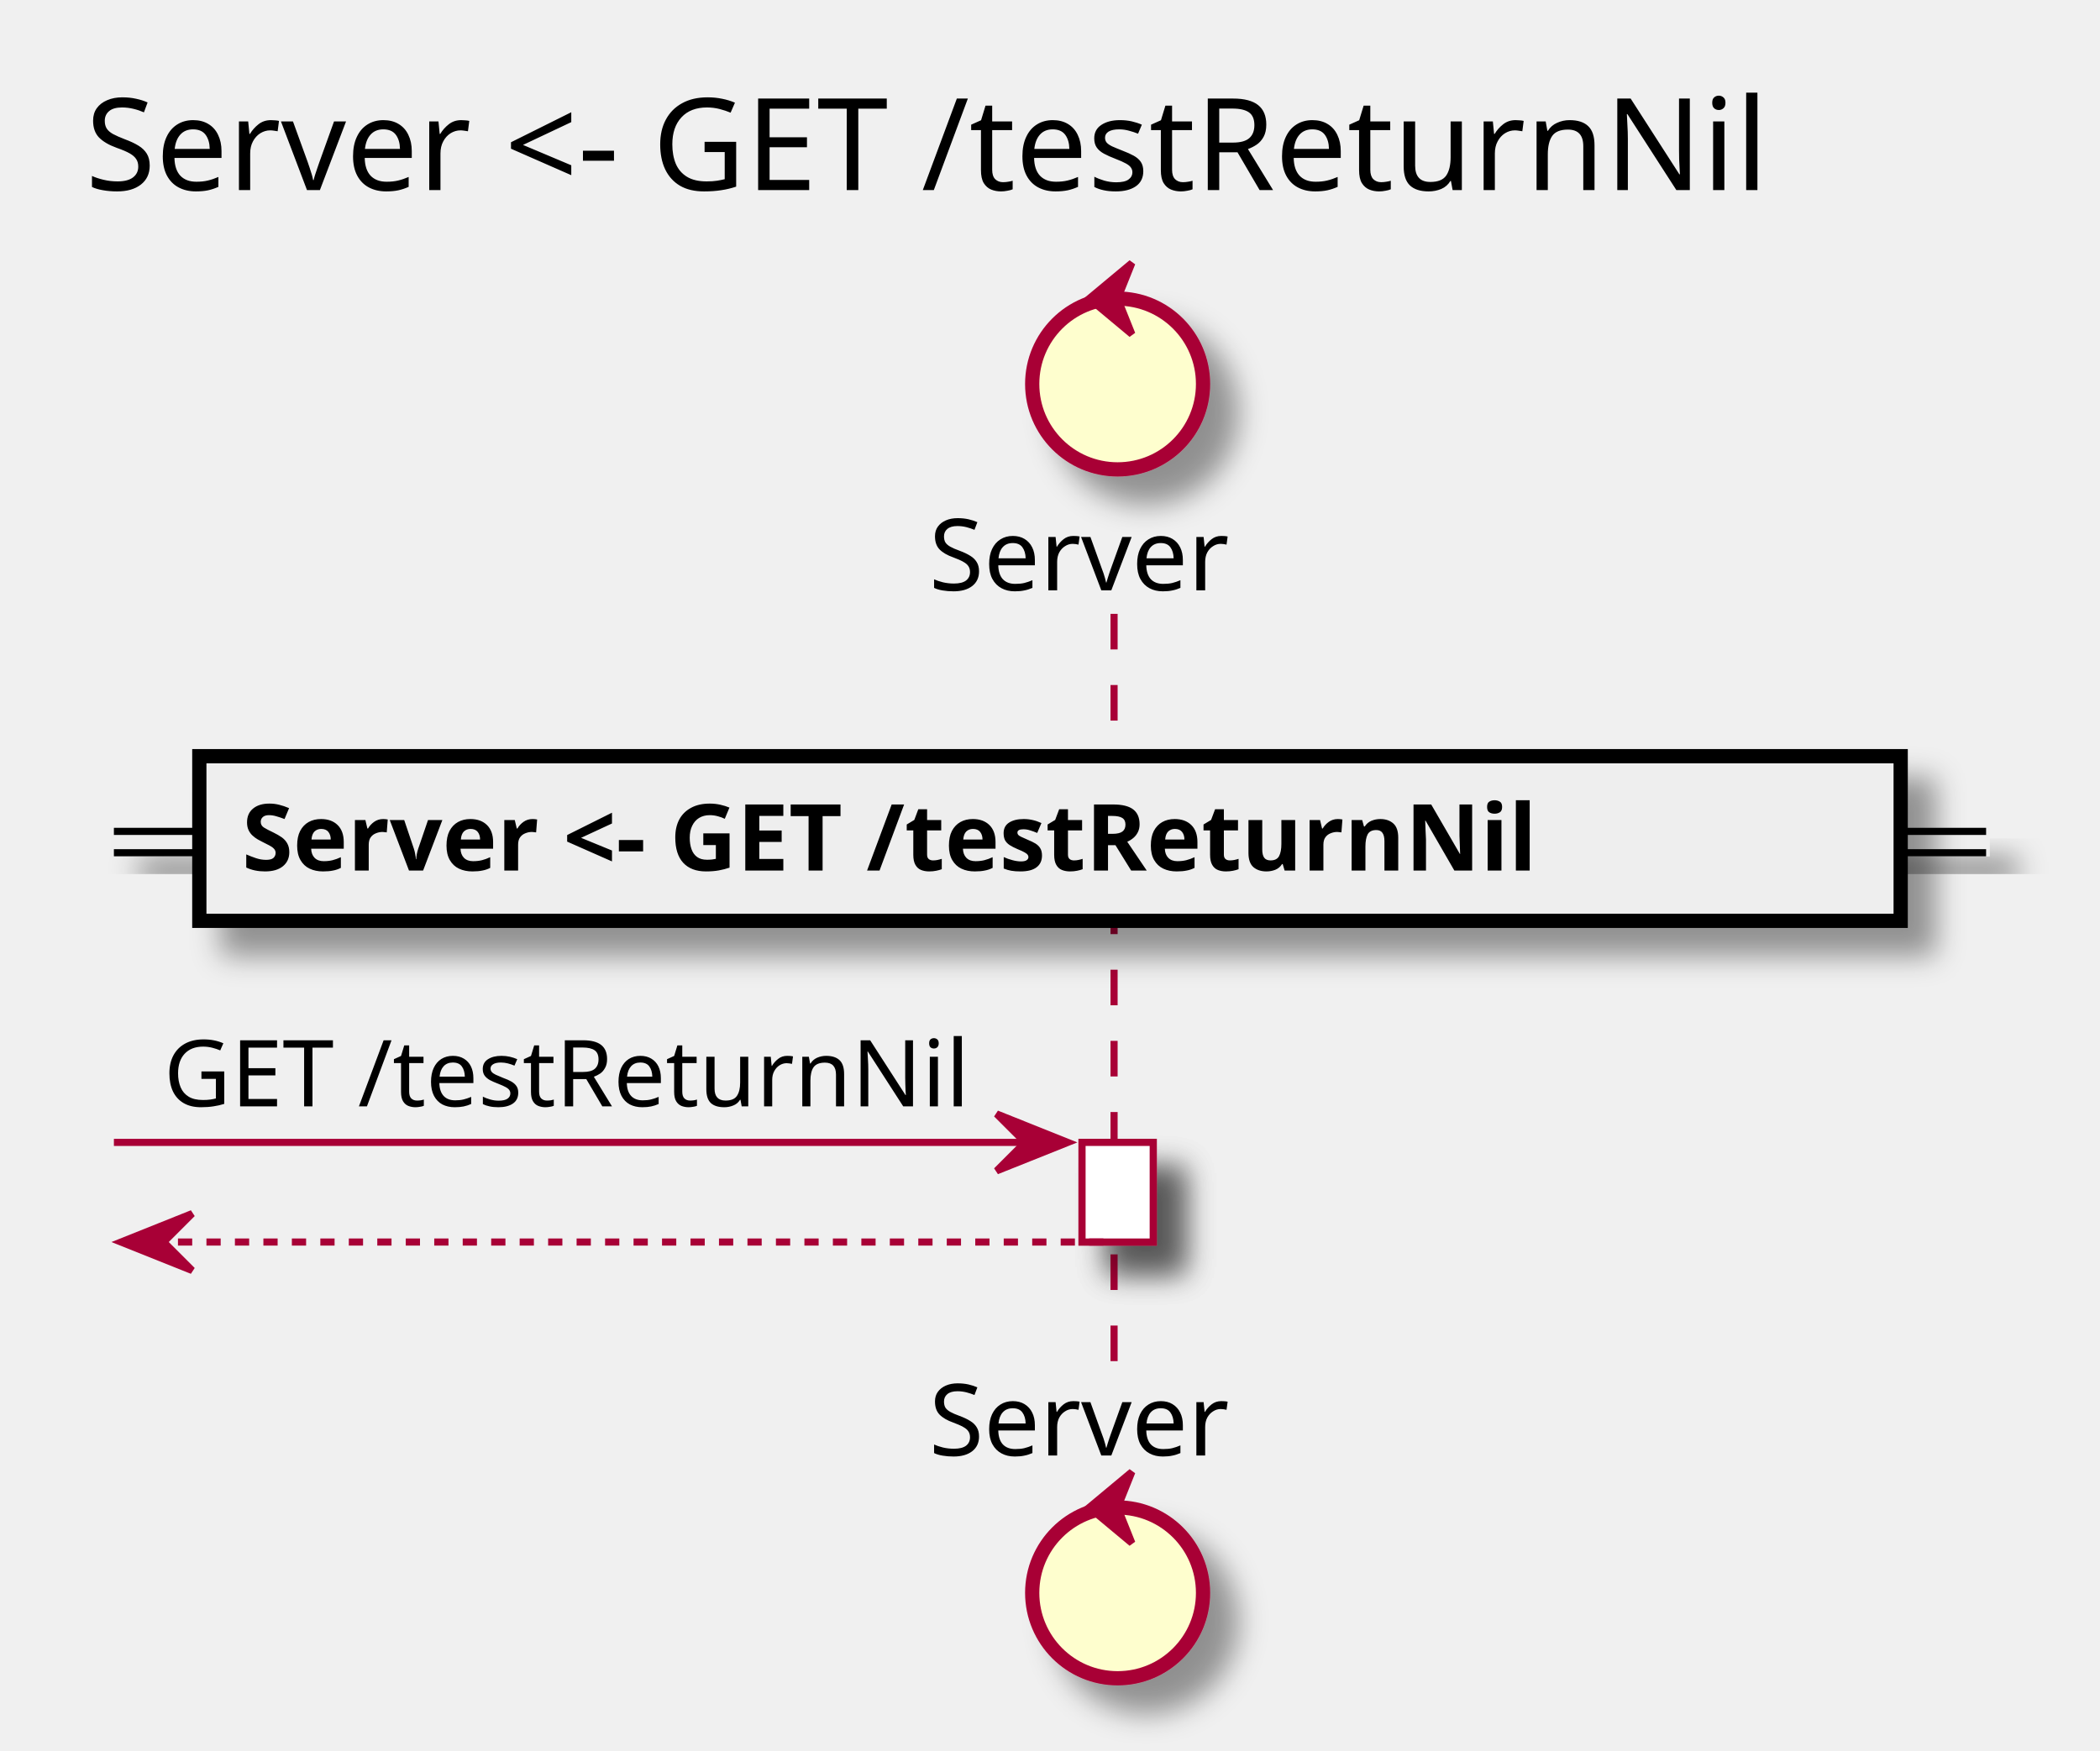
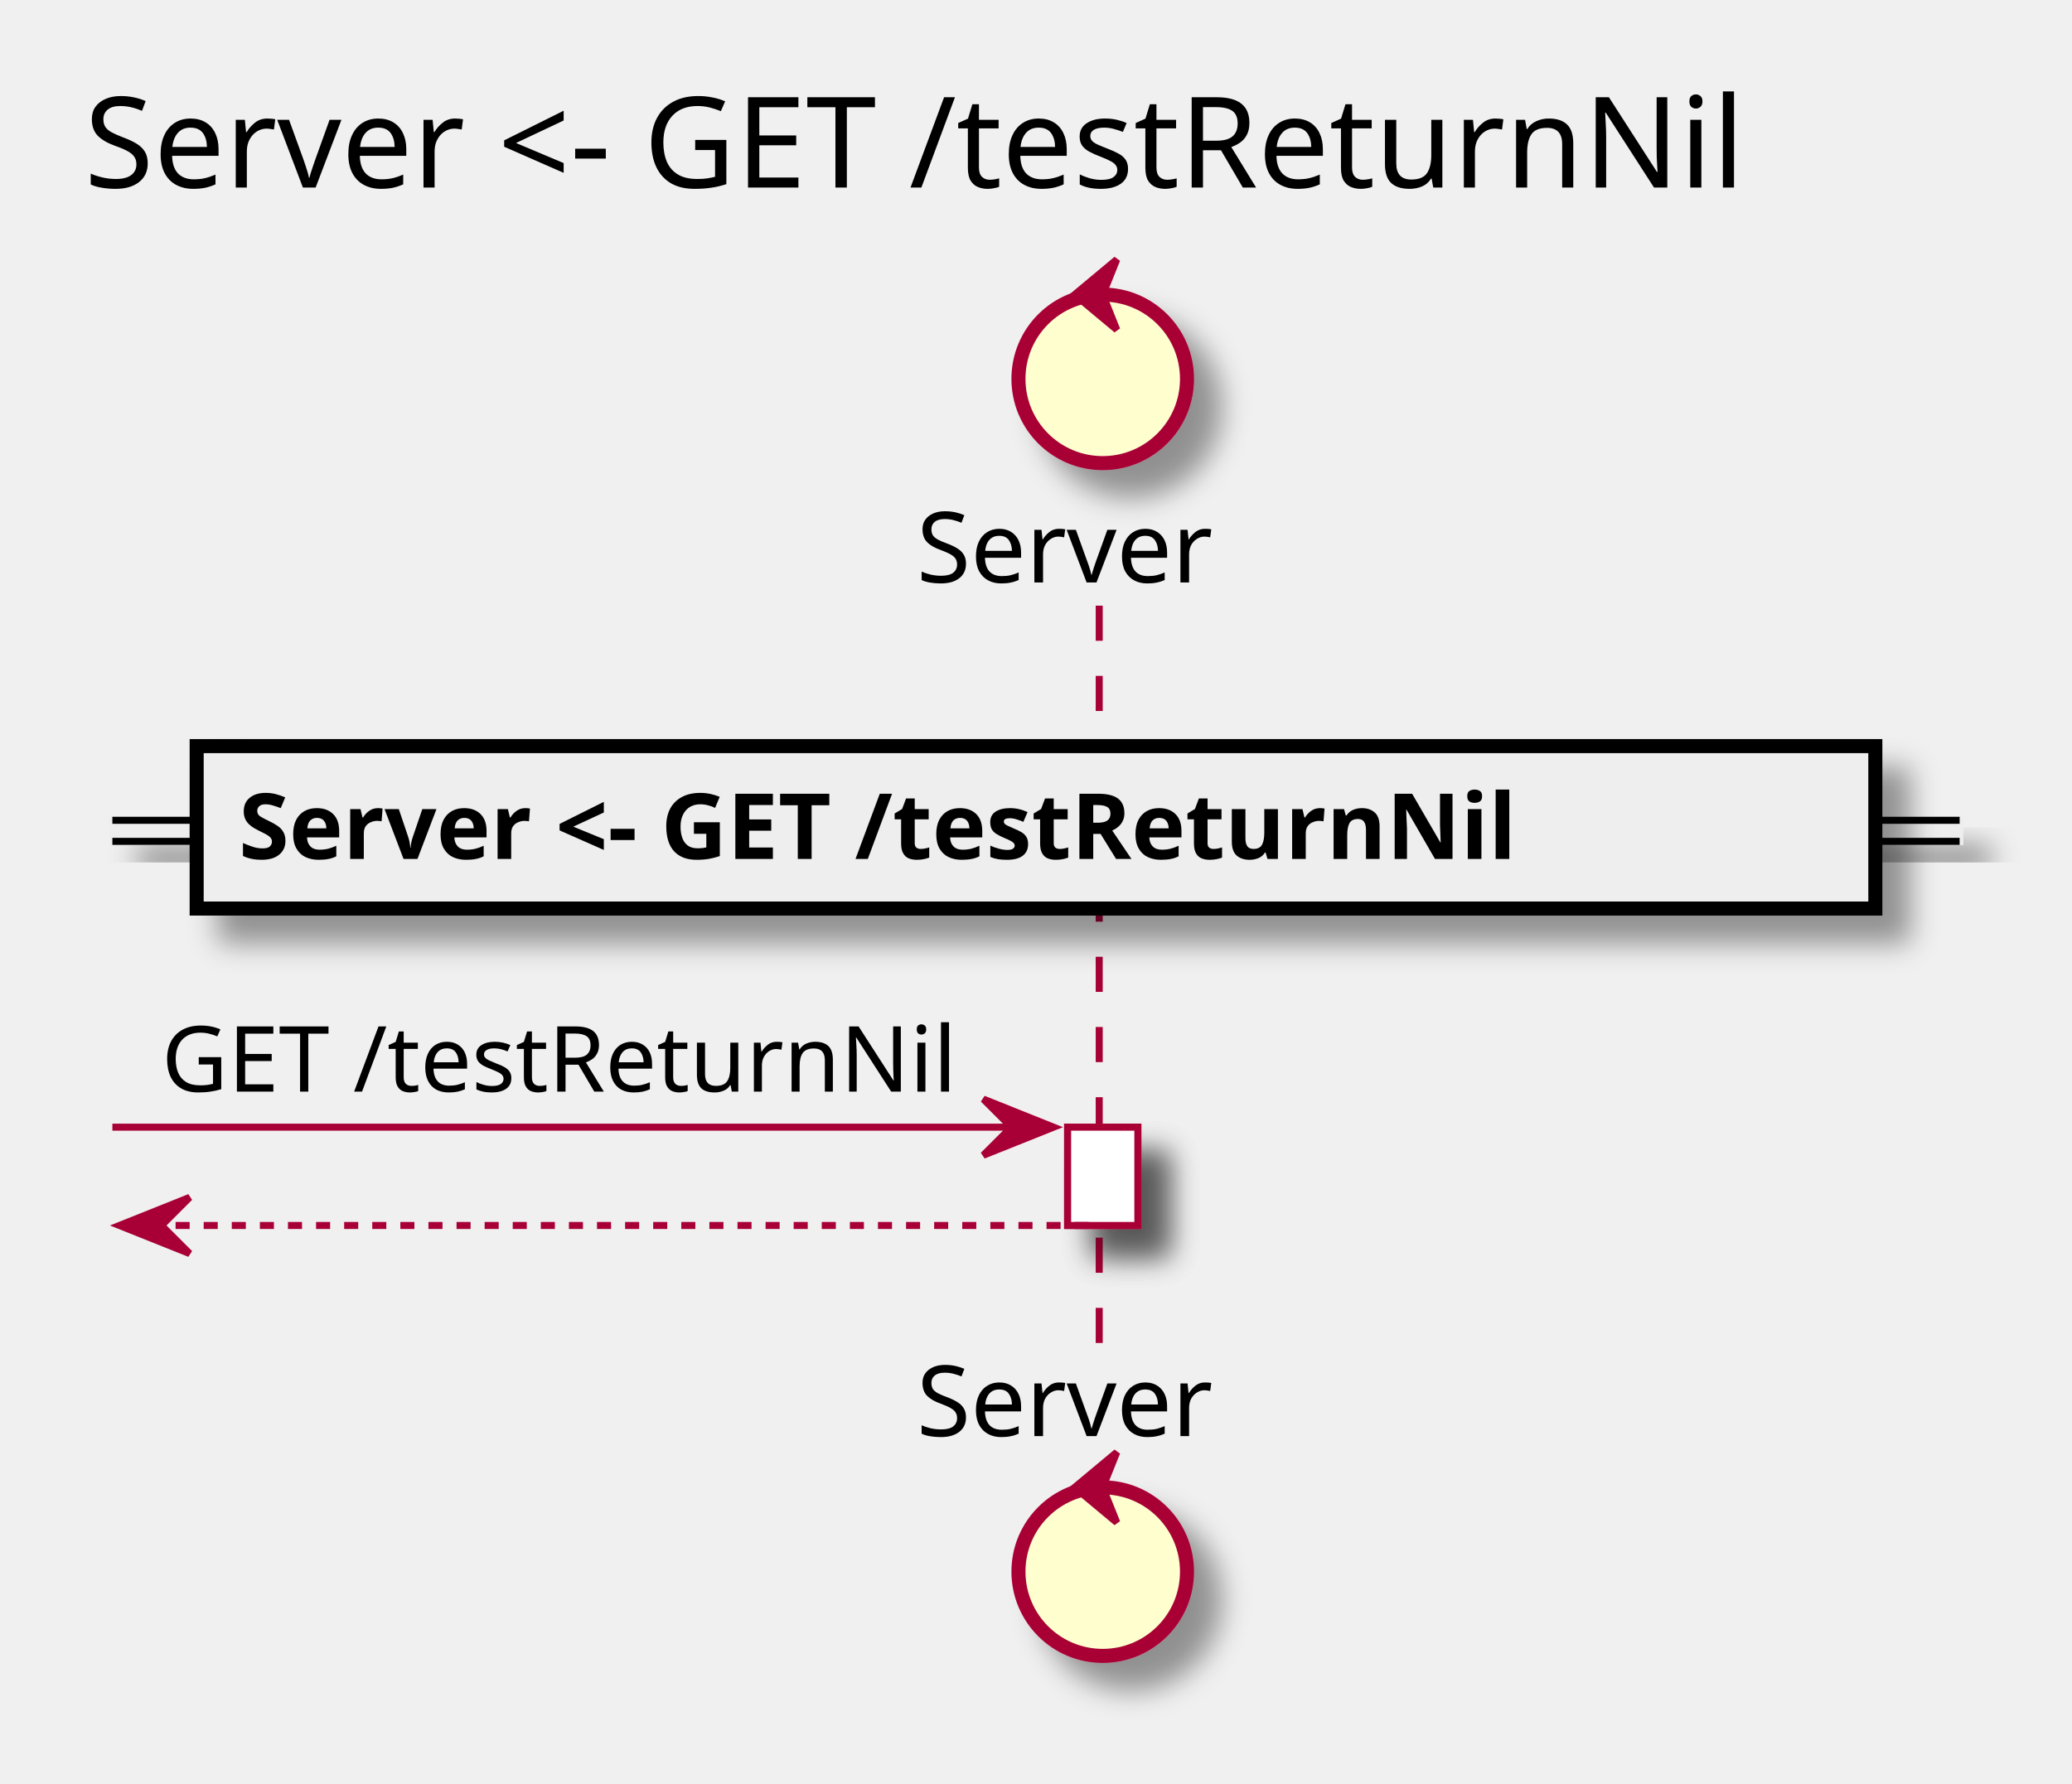
- <svg xmlns="http://www.w3.org/2000/svg" contentScriptType="application/ecmascript" contentStyleType="text/css" height="246px" preserveAspectRatio="none" style="width:295px;height:246px;" version="1.1" viewBox="0 0 295 246" width="295px" zoomAndPan="magnify">
+ <svg xmlns="http://www.w3.org/2000/svg" contentScriptType="application/ecmascript" contentStyleType="text/css" height="254px" preserveAspectRatio="none" style="width:295px;height:254px;" version="1.1" viewBox="0 0 295 254" width="295px" zoomAndPan="magnify">
  <defs>
    <filter height="300%" id="fhn8kgbelowyq" width="300%" x="-1" y="-1">
      <feGaussianBlur result="blurOut" stdDeviation="2.0" />
      <feColorMatrix in="blurOut" result="blurOut2" type="matrix" values="0 0 0 0 0 0 0 0 0 0 0 0 0 0 0 0 0 0 .4 0" />
      <feOffset dx="4.0" dy="4.0" in="blurOut2" result="blurOut3" />
      <feBlend in="SourceGraphic" in2="blurOut3" mode="normal" />
    </filter>
  </defs>
  <g>
    <text fill="#000000" font-family="sans-serif" font-size="18" lengthAdjust="spacingAndGlyphs" textLength="271" x="12" y="26.708">Server &lt;- GET /testReturnNil</text>
    <rect fill="#FFFFFF" filter="url(#fhn8kgbelowyq)" height="14" style="stroke: #A80036; stroke-width: 1.0;" width="10" x="152" y="160.516" />
    <line style="stroke: #A80036; stroke-width: 1.0; stroke-dasharray: 5.0,5.0;" x1="156.5" x2="156.5" y1="86.25" y2="192.516" />
    <text fill="#000000" font-family="sans-serif" font-size="14" lengthAdjust="spacingAndGlyphs" textLength="47" x="130.5" y="82.948">Server</text>
    <ellipse cx="157" cy="53.953" fill="#FEFECE" filter="url(#fhn8kgbelowyq)" rx="12" ry="12" style="stroke: #A80036; stroke-width: 2.0;" />
    <polygon fill="#A80036" points="153,41.953,159,36.953,157,41.953,159,46.953,153,41.953" style="stroke: #A80036; stroke-width: 1.0;" />
    <text fill="#000000" font-family="sans-serif" font-size="14" lengthAdjust="spacingAndGlyphs" textLength="47" x="130.5" y="204.511">Server</text>
    <ellipse cx="157" cy="223.812" fill="#FEFECE" filter="url(#fhn8kgbelowyq)" rx="12" ry="12" style="stroke: #A80036; stroke-width: 2.0;" />
    <polygon fill="#A80036" points="153,211.812,159,206.812,157,211.812,159,216.812,153,211.812" style="stroke: #A80036; stroke-width: 1.0;" />
    <rect fill="#FFFFFF" filter="url(#fhn8kgbelowyq)" height="14" style="stroke: #A80036; stroke-width: 1.0;" width="10" x="152" y="160.516" />
    <rect fill="#EEEEEE" filter="url(#fhn8kgbelowyq)" height="3" style="stroke: #EEEEEE; stroke-width: 1.0;" width="263" x="16" y="116.816" />
    <line style="stroke: #000000; stroke-width: 1.0;" x1="16" x2="279" y1="116.816" y2="116.816" />
    <line style="stroke: #000000; stroke-width: 1.0;" x1="16" x2="279" y1="119.816" y2="119.816" />
    <rect fill="#EEEEEE" filter="url(#fhn8kgbelowyq)" height="23.133" style="stroke: #000000; stroke-width: 2.0;" width="239" x="28" y="106.25" />
    <text fill="#000000" font-family="sans-serif" font-size="13" font-weight="bold" lengthAdjust="spacingAndGlyphs" textLength="220" x="34" y="122.317">Server &lt;- GET /testReturnNil</text>
    <polygon fill="#A80036" points="140,156.516,150,160.516,140,164.516,144,160.516" style="stroke: #A80036; stroke-width: 1.0;" />
    <line style="stroke: #A80036; stroke-width: 1.0;" x1="16" x2="146" y1="160.516" y2="160.516" />
    <text fill="#000000" font-family="sans-serif" font-size="13" lengthAdjust="spacingAndGlyphs" textLength="117" x="23" y="155.45">GET /testReturnNil</text>
    <polygon fill="#A80036" points="27,170.516,17,174.516,27,178.516,23,174.516" style="stroke: #A80036; stroke-width: 1.0;" />
    <line style="stroke: #A80036; stroke-width: 1.0; stroke-dasharray: 2.0,2.0;" x1="21" x2="156" y1="174.516" y2="174.516" />
  </g>
</svg>
